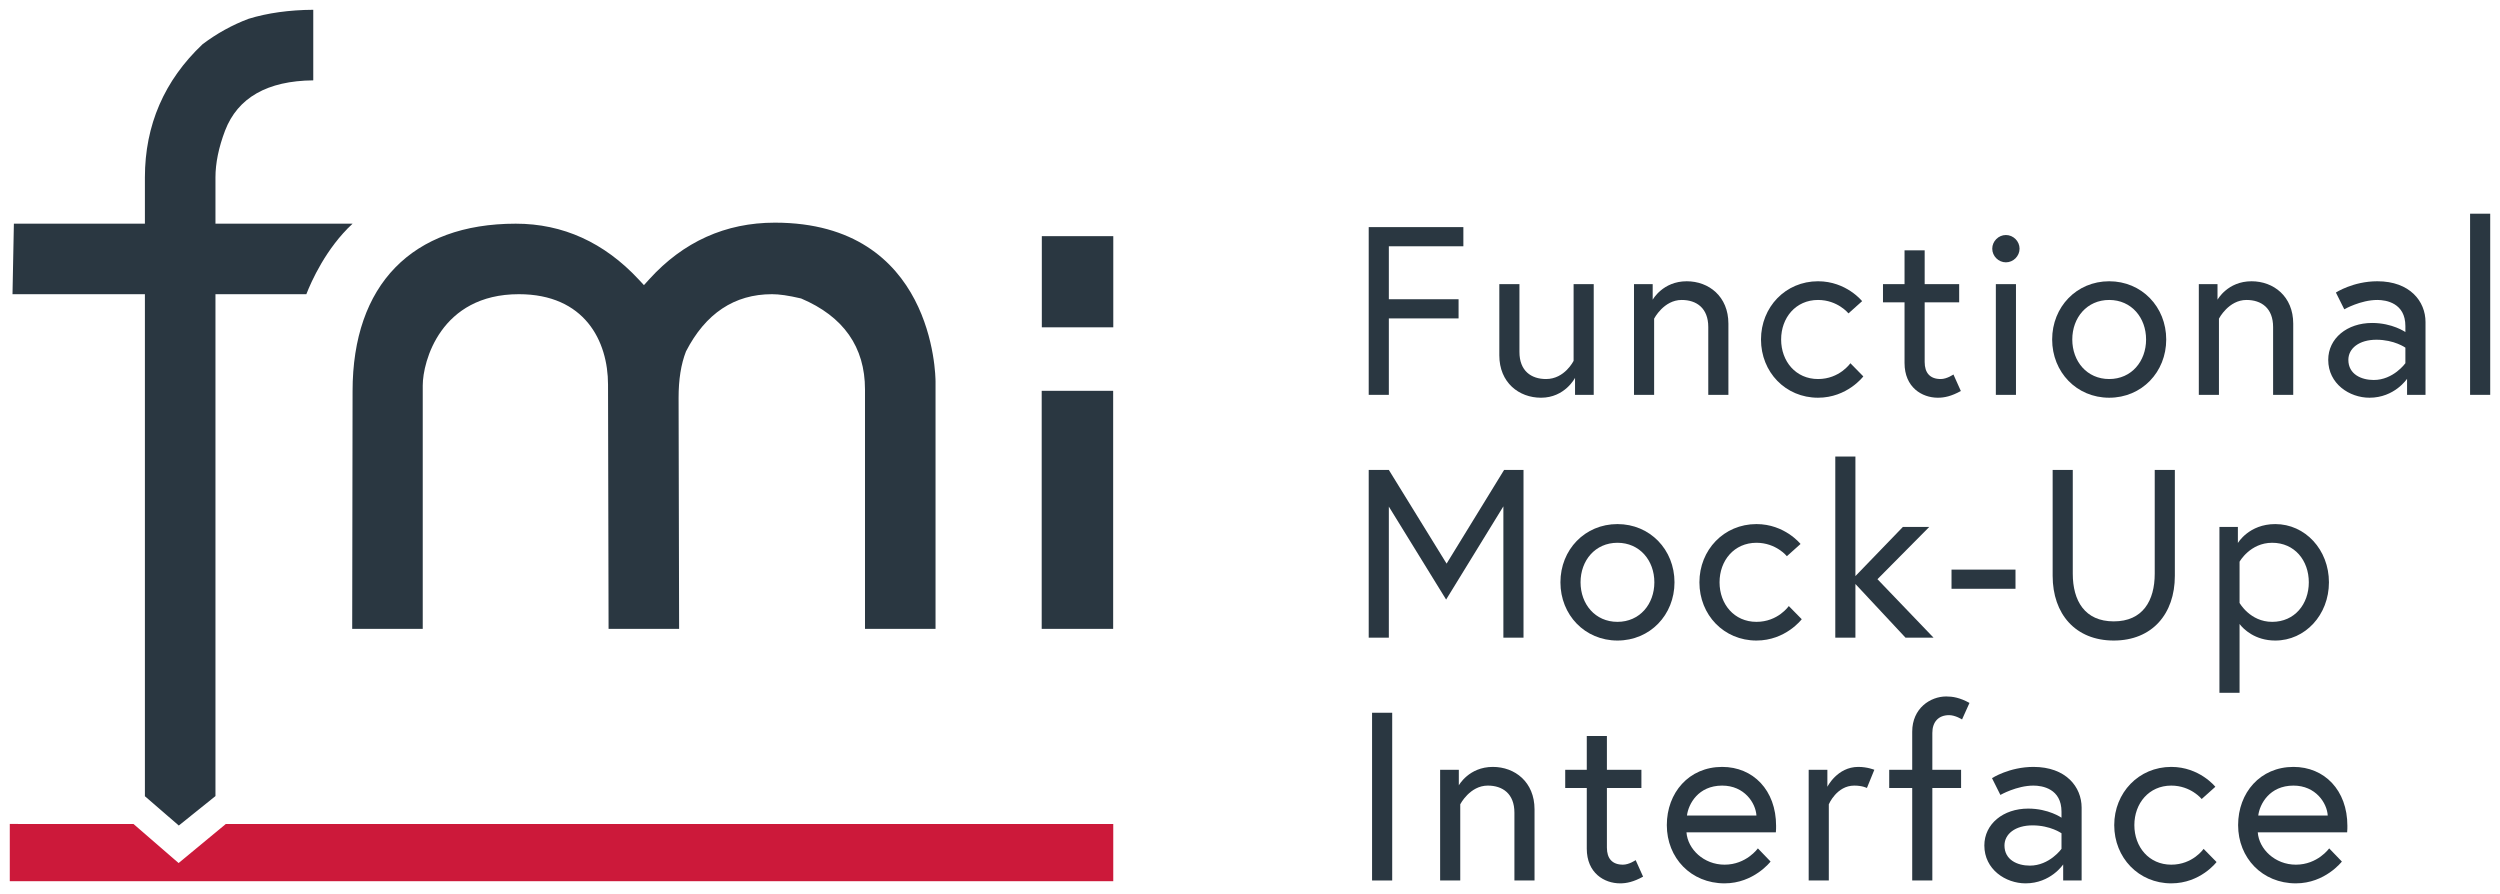
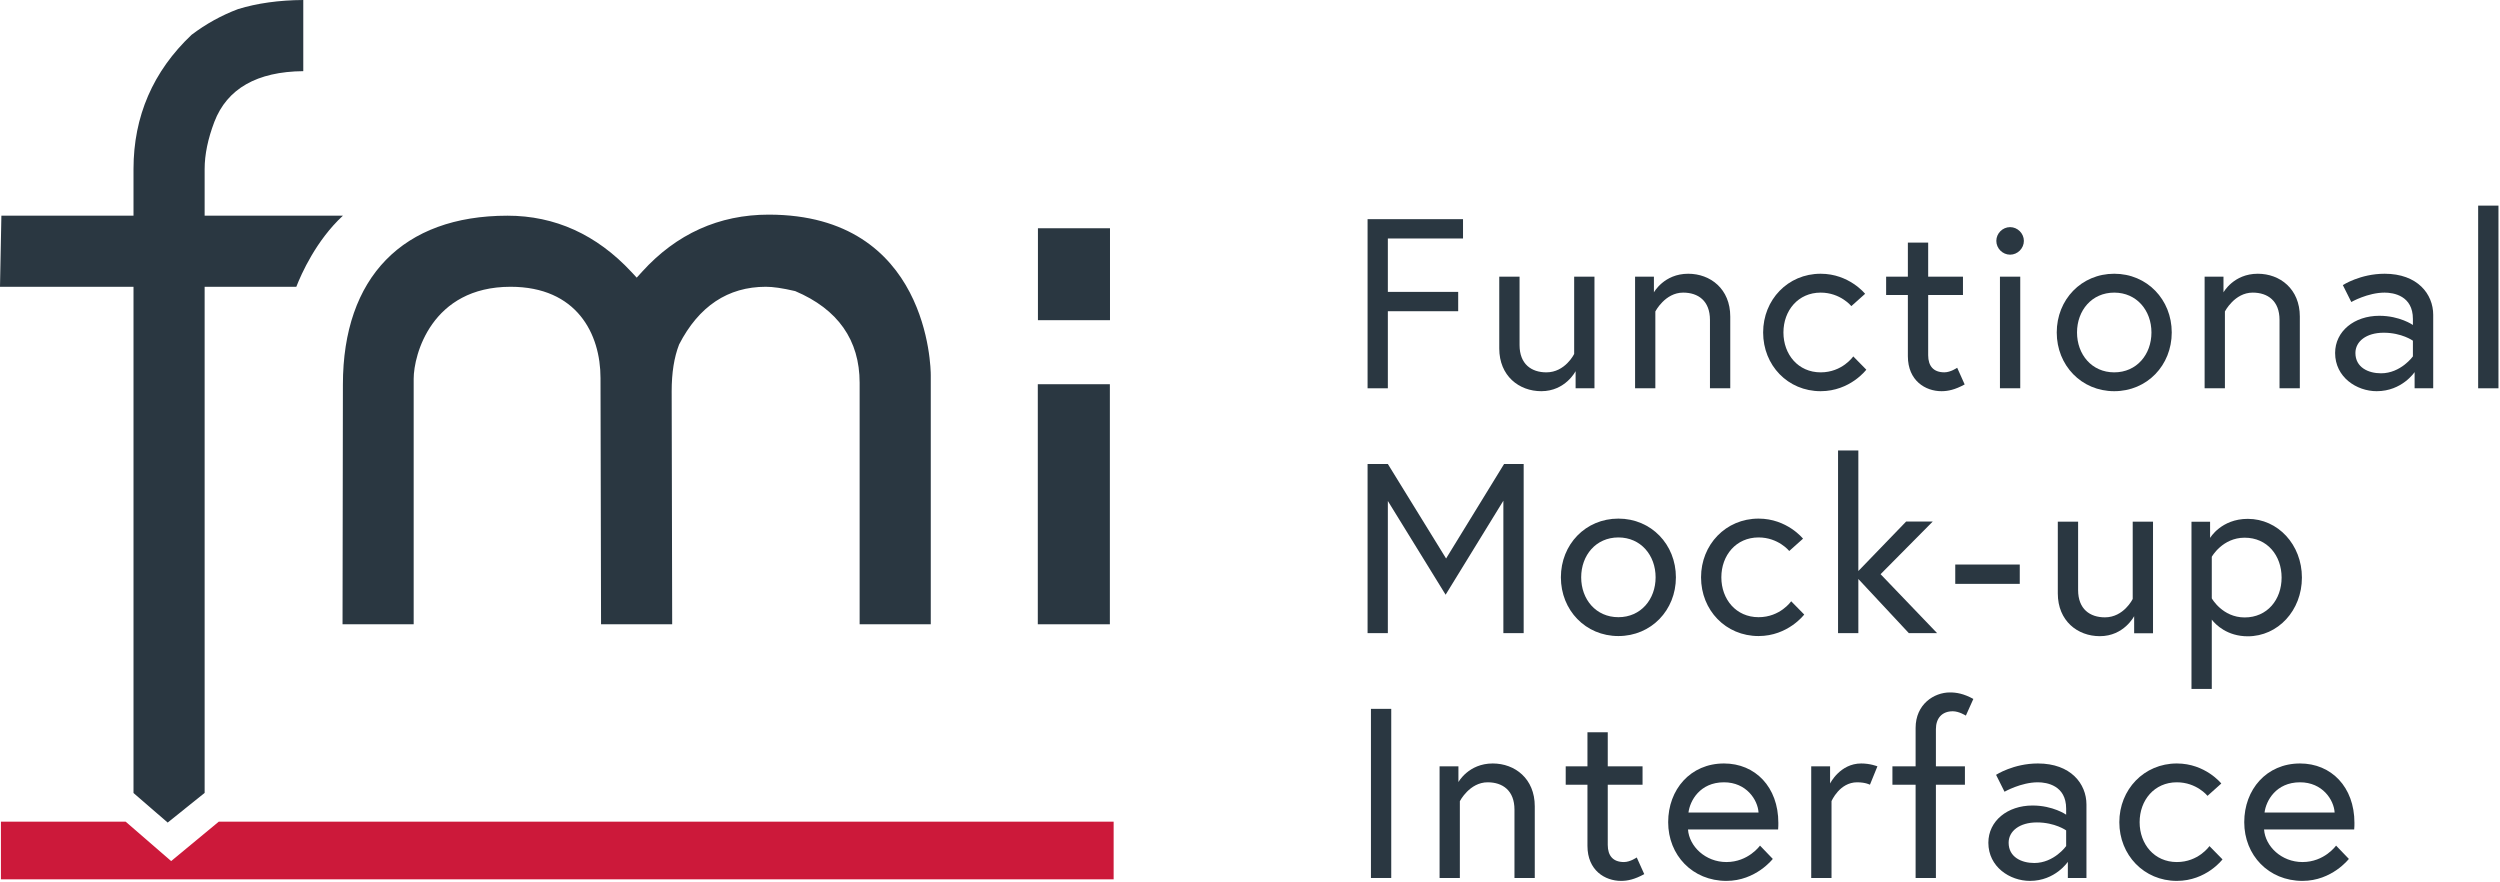
- <svg xmlns="http://www.w3.org/2000/svg" viewBox="0 0 510.911 182.527" height="182.527" width="510.911" xml:space="preserve" id="svg94" version="1.1">
-   <defs id="defs98" />
-   <g transform="matrix(1.333333,0,0,-1.333333,2,180.5267)" id="g102">
-     <g transform="scale(0.1)" id="g104">
-       <path id="path106" style="fill:#cc193a;fill-opacity:1;fill-rule:nonzero;stroke:none" d="M 0,3.352 V 91.031 l 189.609,-0.043 69.133,-59.867 72.348,59.867 H 1691.33 V 3.352 H 0" />
-       <path id="path108" style="fill:#2a3741;fill-opacity:1;fill-rule:nonzero;stroke:none" d="m 1310.81,390.066 v 367.012 c 0,64.961 -32.94,111.863 -97.94,139.414 -19.78,4.629 -33.75,6.543 -44.61,6.543 -57.58,0 -101.92,-29.496 -131.84,-87.73 -7.69,-19.703 -11.32,-43.27 -11.32,-71.082 l 0.8,-354.157 H 917.781 l -0.84,374.317 c 0,67.031 -35.886,138.652 -136.699,138.652 -120.242,0 -147.293,-103.57 -147.293,-139.84 V 390.066 H 524.828 l 0.574,364.297 c 0,163.168 91.168,256.747 250.133,256.747 72.16,0 135.477,-28.731 188.235,-85.352 l 8.226,-8.836 8.109,8.949 c 52.225,57.586 116.995,86.809 192.515,86.809 243.52,0 246.31,-233.946 246.31,-243.899 V 390.066 h -108.12" />
-       <path id="path110" style="fill:#2a3741;fill-opacity:1;fill-rule:nonzero;stroke:none" d="m 1581.64,390.066 v 364.868 h 109.54 V 390.066 h -109.54" />
-       <path id="path112" style="fill:#2a3741;fill-opacity:1;fill-rule:nonzero;stroke:none" d="m 1581.83,852.262 v 139.722 h 109.54 V 852.262 h -109.54" />
-       <path id="path114" style="fill:#2a3741;fill-opacity:1;fill-rule:nonzero;stroke:none" d="M 207.094,133.539 V 903.035 H 4.168 L 6.273,1011.11 H 207.094 v 70.97 c 0,80 29.726,148.63 88.301,204 21.5,16.3 45.566,29.69 70.625,39.06 28.769,8.88 62.324,13.58 99.125,13.81 v -108.16 c -70.317,-0.65 -115.766,-26.55 -135.165,-77.01 -9.796,-25.79 -14.734,-49.89 -14.734,-71.7 v -70.97 H 525.402 C 484.617,973.352 462.012,922.238 454.551,903.035 H 315.246 V 133.77 L 259.047,88.621 207.094,133.539" />
-       <path id="path116" style="fill:#2a3741;fill-opacity:1;fill-rule:nonzero;stroke:none" d="M 2113.72,895.297 H 2220.6 V 865.91 H 2113.72 V 748.754 h -30.85 v 257.096 h 145.08 v -29.381 h -114.23 v -81.172" />
-       <path id="path118" style="fill:#2a3741;fill-opacity:1;fill-rule:nonzero;stroke:none" d="m 2283.05,809.359 v 109.075 h 30.85 V 814.496 c 0,-29.016 18,-41.504 40.77,-41.504 28.64,0 42.24,27.918 42.24,27.918 v 117.524 h 30.85 v -169.68 h -28.65 v 26.074 c 0,0 -15.42,-30.48 -52.15,-30.48 -33.79,0 -63.91,23.136 -63.91,65.011" />
-       <path id="path120" style="fill:#2a3741;fill-opacity:1;fill-rule:nonzero;stroke:none" d="M 2634.18,857.836 V 748.754 h -30.85 v 103.934 c 0,29.023 -17.99,41.507 -40.77,41.507 -27.54,0 -42.23,-28.644 -42.23,-28.644 V 748.754 h -30.85 v 169.68 h 28.65 v -23.871 c 0,0 15.42,28.281 52.15,28.281 33.79,0 63.9,-23.137 63.9,-65.008" />
-       <path id="path122" style="fill:#2a3741;fill-opacity:1;fill-rule:nonzero;stroke:none" d="m 2840.98,777.035 c 0,0 -24.61,-32.687 -69.41,-32.687 -49.96,0 -87.43,39.297 -87.43,89.25 0,49.578 37.47,89.246 87.43,89.246 43.33,0 67.57,-30.489 67.57,-30.489 l -20.93,-18.73 c 0,0 -16.53,20.57 -46.64,20.57 -34.16,0 -56.57,-27.179 -56.57,-60.597 0,-33.43 22.41,-60.606 56.57,-60.606 33.04,0 49.58,24.238 49.58,24.238 l 19.83,-20.195" />
-       <path id="path124" style="fill:#2a3741;fill-opacity:1;fill-rule:nonzero;stroke:none" d="m 2871.11,918.434 h 33.04 v 51.789 h 30.86 v -51.789 h 52.88 V 890.52 h -52.88 v -91.454 c 0,-16.523 8.08,-26.074 24.6,-26.074 9.55,0 19.48,6.981 19.48,6.981 l 11.38,-25.34 c -14.69,-8.086 -25.34,-10.285 -35.26,-10.285 -24.24,0 -51.06,15.793 -51.06,53.254 v 92.918 h -33.04 v 27.914" />
-       <path id="path126" style="fill:#2a3741;fill-opacity:1;fill-rule:nonzero;stroke:none" d="m 3044.1,918.434 h 30.85 v -169.68 h -30.85 z m 15.43,75.293 c 11.38,0 20.92,-9.551 20.92,-20.934 0,-11.383 -9.54,-20.934 -20.92,-20.934 -11.39,0 -20.94,9.551 -20.94,20.934 0,11.383 9.55,20.934 20.94,20.934" />
-       <path id="path128" style="fill:#2a3741;fill-opacity:1;fill-rule:nonzero;stroke:none" d="m 3274.38,833.598 c 0,33.418 -22.4,60.597 -56.55,60.597 -34.16,0 -56.57,-27.179 -56.57,-60.597 0,-33.43 22.41,-60.606 56.57,-60.606 34.15,0 56.55,27.176 56.55,60.606 z m 30.86,0 c 0,-49.953 -37.47,-89.25 -87.41,-89.25 -49.96,0 -87.42,39.297 -87.42,89.25 0,49.949 37.46,89.246 87.42,89.246 49.94,0 87.41,-39.297 87.41,-89.246" />
-       <path id="path130" style="fill:#2a3741;fill-opacity:1;fill-rule:nonzero;stroke:none" d="M 3499.91,857.836 V 748.754 h -30.85 v 103.934 c 0,29.023 -18,41.507 -40.78,41.507 -27.53,0 -42.23,-28.644 -42.23,-28.644 V 748.754 h -30.85 v 169.68 h 28.65 v -23.871 c 0,0 15.42,28.281 52.15,28.281 33.79,0 63.91,-23.137 63.91,-65.008" />
-       <path id="path132" style="fill:#2a3741;fill-opacity:1;fill-rule:nonzero;stroke:none" d="m 3671.81,797.23 v 23.875 c 0,0 -16.89,12.122 -44.44,12.122 -26.45,0 -42.97,-13.223 -42.97,-30.852 0,-22.039 19.83,-30.848 38.92,-30.848 30.12,0 48.49,25.703 48.49,25.703 z m 30.85,63.172 V 748.754 h -28.28 v 24.609 c 0,0 -19.1,-29.015 -57.67,-29.015 -30.48,0 -63.16,21.3 -63.16,58.027 0,33.059 29.01,56.563 67.21,56.563 31.22,0 51.05,-13.954 51.05,-13.954 v 9.18 c 0,35.254 -29.38,40.031 -42.97,40.031 -25.71,0 -50.69,-14.32 -50.69,-14.32 l -12.85,25.703 c 0,0 26.44,17.266 63.54,17.266 49.94,0 73.82,-30.848 73.82,-62.442" />
-       <path id="path134" style="fill:#2a3741;fill-opacity:1;fill-rule:nonzero;stroke:none" d="m 3770.98,1026.41 h 30.85 V 748.754 h -30.85 v 277.656" />
-       <path id="path136" style="fill:#2a3741;fill-opacity:1;fill-rule:nonzero;stroke:none" d="m 2113.72,633.676 88.52,-143.61 88.14,143.61 h 29.76 V 376.582 h -30.86 v 201.266 l -87.77,-142.871 -87.79,142.5 V 376.582 h -30.85 v 257.094 h 30.85" />
-       <path id="path138" style="fill:#2a3741;fill-opacity:1;fill-rule:nonzero;stroke:none" d="m 2520.69,461.422 c 0,33.418 -22.41,60.598 -56.56,60.598 -34.16,0 -56.56,-27.18 -56.56,-60.598 0,-33.426 22.4,-60.606 56.56,-60.606 34.15,0 56.56,27.18 56.56,60.606 z m 30.86,0 c 0,-49.949 -37.47,-89.246 -87.42,-89.246 -49.95,0 -87.41,39.297 -87.41,89.246 0,49.953 37.46,89.25 87.41,89.25 49.95,0 87.42,-39.297 87.42,-89.25" />
-       <path id="path140" style="fill:#2a3741;fill-opacity:1;fill-rule:nonzero;stroke:none" d="m 2746.59,404.859 c 0,0 -24.61,-32.683 -69.42,-32.683 -49.95,0 -87.42,39.297 -87.42,89.246 0,49.582 37.47,89.25 87.42,89.25 43.33,0 67.58,-30.488 67.58,-30.488 l -20.94,-18.731 c 0,0 -16.52,20.567 -46.64,20.567 -34.16,0 -56.56,-27.18 -56.56,-60.598 0,-33.426 22.4,-60.606 56.56,-60.606 33.05,0 49.58,24.239 49.58,24.239 l 19.84,-20.196" />
-       <path id="path142" style="fill:#2a3741;fill-opacity:1;fill-rule:nonzero;stroke:none" d="m 2828.86,458.855 v -82.273 h -30.85 v 277.66 h 30.85 V 470.973 l 72.73,75.293 h 40.4 l -79.34,-80.067 85.95,-89.617 h -42.97 l -76.77,82.273" />
-       <path id="path144" style="fill:#2a3741;fill-opacity:1;fill-rule:nonzero;stroke:none" d="m 2976.16,480.887 h 98.06 v -29.383 h -98.06 v 29.383" />
-       <path id="path146" style="fill:#2a3741;fill-opacity:1;fill-rule:nonzero;stroke:none" d="m 3287.62,633.676 h 30.85 v -162.34 c 0,-58.398 -34.89,-99.16 -93.66,-99.16 -58.76,0 -93.65,40.762 -93.65,99.16 v 162.34 h 30.85 c 0,0 0,-74.196 0,-159.031 0,-41.504 18.36,-73.094 62.8,-73.094 44.44,0 62.81,31.59 62.81,73.094 0,84.835 0,159.031 0,159.031" />
-       <path id="path148" style="fill:#2a3741;fill-opacity:1;fill-rule:nonzero;stroke:none" d="m 3417.65,429.832 c 0,0 16.16,-29.016 49.95,-29.016 34.52,0 56.19,27.18 56.19,60.606 0,33.418 -21.67,60.598 -56.19,60.598 -33.79,0 -49.95,-29.016 -49.95,-29.016 z m -2.57,116.434 v -24.61 c 0,0 16.9,29.016 57.3,29.016 45.9,0 82.26,-39.297 82.26,-89.25 0,-49.949 -36.36,-89.246 -82.26,-89.246 -31.22,0 -48.85,17.625 -54.73,25.34 V 292.109 h -30.85 v 254.157 h 28.28" />
-       <path id="path150" style="fill:#2a3741;fill-opacity:1;fill-rule:nonzero;stroke:none" d="m 2088.01,261.5 h 30.86 V 4.398 h -30.86 V 261.5" />
-       <path id="path152" style="fill:#2a3741;fill-opacity:1;fill-rule:nonzero;stroke:none" d="M 2337.03,113.48 V 4.398 h -30.84 V 108.34 c 0,29.019 -18,41.5 -40.78,41.5 -27.54,0 -42.23,-28.641 -42.23,-28.641 V 4.398 h -30.85 V 174.09 h 28.65 v -23.879 c 0,0 15.42,28.277 52.15,28.277 33.79,0 63.9,-23.136 63.9,-65.008" />
-       <path id="path154" style="fill:#2a3741;fill-opacity:1;fill-rule:nonzero;stroke:none" d="m 2384.06,174.09 h 33.04 v 51.781 h 30.86 V 174.09 h 52.88 v -27.918 h -52.88 V 54.711 c 0,-16.52 8.08,-26.07 24.6,-26.07 9.55,0 19.47,6.981 19.47,6.981 l 11.39,-25.34 C 2488.72,2.191 2478.08,0 2468.16,0 2443.92,0 2417.1,15.789 2417.1,53.25 v 92.922 h -33.04 v 27.918" />
-       <path id="path156" style="fill:#2a3741;fill-opacity:1;fill-rule:nonzero;stroke:none" d="m 2677.15,103.93 c -1.09,19.101 -18.36,45.91 -52.52,45.91 -36.73,0 -51.78,-28.281 -53.98,-45.91 z m 30.12,-15.789 c 0,-3.309 0,-5.879 -0.36,-9.922 h -137 c 1.84,-25.699 26.44,-49.578 58.39,-49.578 33.43,0 51.06,24.98 51.06,24.98 l 19.46,-20.199 c 0,0 -25.7,-33.422 -70.52,-33.422 -51.41,0 -88.51,38.922 -88.51,89.25 0,49.582 33.8,89.238 84.84,89.238 47.39,0 82.64,-35.617 82.64,-90.347" />
-       <path id="path158" style="fill:#2a3741;fill-opacity:1;fill-rule:nonzero;stroke:none" d="m 2857.86,174.09 -11.38,-27.918 c 0,0 -6.61,3.668 -19.46,3.668 -26.82,0 -38.94,-28.641 -38.94,-28.641 V 4.398 h -30.85 V 174.09 h 28.65 v -26.078 c 0,0 15.06,30.476 47.38,30.476 13.95,0 24.6,-4.398 24.6,-4.398" />
-       <path id="path160" style="fill:#2a3741;fill-opacity:1;fill-rule:nonzero;stroke:none" d="m 2880.65,174.09 h 35.26 v 58.39 c 0,35.989 27.91,53.989 52.15,53.989 9.92,0 20.94,-1.828 35.63,-9.91 l -11.39,-25.34 c 0,0 -10.28,6.601 -19.83,6.601 -16.53,0 -25.71,-10.64 -25.71,-27.179 V 174.09 h 44.07 v -27.918 h -44.07 V 4.398 h -30.85 V 146.172 h -35.26 v 27.918" />
-       <path id="path162" style="fill:#2a3741;fill-opacity:1;fill-rule:nonzero;stroke:none" d="m 3144.73,52.879 v 23.883 c 0,0 -16.89,12.109 -44.44,12.109 -26.45,0 -42.97,-13.223 -42.97,-30.84 0,-22.051 19.83,-30.852 38.92,-30.852 30.12,0 48.49,25.699 48.49,25.699 z m 30.85,63.172 V 4.398 H 3147.3 V 29.012 c 0,0 -19.1,-29.012 -57.67,-29.012 -30.48,0 -63.16,21.301 -63.16,58.031 0,33.051 29.01,56.559 67.21,56.559 31.22,0 51.05,-13.961 51.05,-13.961 v 9.18 c 0,35.261 -29.38,40.031 -42.97,40.031 -25.71,0 -50.69,-14.309 -50.69,-14.309 l -12.85,25.699 c 0,0 26.44,17.258 63.54,17.258 49.94,0 73.82,-30.847 73.82,-62.437" />
-       <path id="path164" style="fill:#2a3741;fill-opacity:1;fill-rule:nonzero;stroke:none" d="m 3382.38,32.68 c 0,0 -24.61,-32.68 -69.42,-32.68 -49.95,0 -87.41,39.289 -87.41,89.25 0,49.582 37.46,89.238 87.41,89.238 43.33,0 67.58,-30.476 67.58,-30.476 l -20.94,-18.731 c 0,0 -16.53,20.559 -46.64,20.559 -34.16,0 -56.56,-27.18 -56.56,-60.59 0,-33.43 22.4,-60.609 56.56,-60.609 33.05,0 49.58,24.238 49.58,24.238 l 19.84,-20.199" />
-       <path id="path166" style="fill:#2a3741;fill-opacity:1;fill-rule:nonzero;stroke:none" d="m 3552.8,103.93 c -1.1,19.101 -18.36,45.91 -52.52,45.91 -36.73,0 -51.79,-28.281 -53.99,-45.91 z m 30.11,-15.789 c 0,-3.309 0,-5.879 -0.36,-9.922 h -137 c 1.85,-25.699 26.45,-49.578 58.4,-49.578 33.43,0 51.05,24.98 51.05,24.98 l 19.47,-20.199 c 0,0 -25.71,-33.422 -70.52,-33.422 -51.42,0 -88.52,38.922 -88.52,89.25 0,49.582 33.8,89.238 84.85,89.238 47.38,0 82.63,-35.617 82.63,-90.347" />
+ <svg xmlns="http://www.w3.org/2000/svg" width="100%" height="100%" viewBox="0 0 380 134" version="1.1" xml:space="preserve" style="fill-rule:evenodd;clip-rule:evenodd;stroke-linejoin:round;stroke-miterlimit:2;">
+   <g transform="matrix(1,0,0,1,-3.6098,-3.65115)">
+     <g id="FMI">
+       <g transform="matrix(1,0,0,-1,0,265.852)">
+         <path d="M3.75,128.543L3.75,137.309L22.711,137.305L29.625,131.317L36.859,137.305L172.883,137.305L172.883,128.543L3.75,128.543Z" style="fill:rgb(204,25,58);fill-rule:nonzero;" />
+       </g>
+       <g transform="matrix(1,0,0,1,-0.558201,-0.0988471)">
+         <g transform="matrix(1,0,0,-1,0,135.012)">
+           <path d="M134.832,36.375L134.832,73.074C134.832,79.571 131.535,84.262 125.035,87.016C123.059,87.477 121.664,87.672 120.574,87.672C114.816,87.672 110.383,84.719 107.391,78.899C106.625,76.926 106.262,74.571 106.262,71.789L106.34,36.375L95.527,36.375L95.445,73.805C95.445,80.508 91.855,87.672 81.773,87.672C69.75,87.672 67.047,77.313 67.047,73.688L67.047,36.375L56.234,36.375L56.289,72.805C56.289,89.121 65.406,98.477 81.305,98.477C88.52,98.477 94.852,95.606 100.129,89.942L100.949,89.059L101.762,89.953C106.984,95.711 113.461,98.637 121.012,98.637C145.363,98.637 145.645,75.239 145.645,74.246L145.645,36.375L134.832,36.375Z" style="fill:rgb(42,55,65);fill-rule:nonzero;" />
+         </g>
+         <g transform="matrix(1,0,0,-1,0,160.792)">
+           <rect x="161.914" y="62.152" width="10.953" height="36.488" style="fill:rgb(42,55,65);" />
+         </g>
+         <g transform="matrix(1,0,0,-1,0,90.863)">
+           <rect x="161.934" y="38.445" width="10.953" height="13.973" style="fill:rgb(42,55,65);" />
+         </g>
+         <g transform="matrix(1,0,0,-1,0,132.531)">
+           <path d="M24.461,8.242L24.461,85.187L4.168,85.187L4.379,95.996L24.461,95.996L24.461,103.093C24.461,111.093 27.434,117.957 33.289,123.492C35.441,125.125 37.848,126.461 40.352,127.398C43.23,128.289 46.586,128.758 50.266,128.781L50.266,117.965C43.234,117.898 38.688,115.308 36.75,110.261C35.77,107.683 35.273,105.273 35.273,103.093L35.273,95.996L56.289,95.996C52.211,92.222 49.953,87.109 49.207,85.187L35.273,85.187L35.273,8.261L29.656,3.75L24.461,8.242Z" style="fill:rgb(42,55,65);fill-rule:nonzero;" />
+         </g>
+         <g transform="matrix(1,0,0,-1,0,99.833)">
+           <path d="M215.121,51.716L225.813,51.716L225.813,48.778L215.121,48.778L215.121,37.063L212.039,37.063L212.039,62.77L226.547,62.77L226.547,59.833L215.121,59.833L215.121,51.716Z" style="fill:rgb(42,55,65);fill-rule:nonzero;" />
+         </g>
+         <g transform="matrix(1,0,0,-1,0,109.012)">
+           <path d="M232.055,52.301L232.055,63.211L235.141,63.211L235.141,52.817C235.141,49.914 236.941,48.664 239.219,48.664C242.082,48.664 243.441,51.457 243.441,51.457L243.441,63.211L246.527,63.211L246.527,46.242L243.66,46.242L243.66,48.848C243.66,48.848 242.117,45.801 238.445,45.801C235.066,45.801 232.055,48.117 232.055,52.301" style="fill:rgb(42,55,65);fill-rule:nonzero;" />
+         </g>
+         <g transform="matrix(1,0,0,-1,84.8992,146.25)">
+           <path d="M232.055,52.301L232.055,63.211L235.141,63.211L235.141,52.817C235.141,49.914 236.941,48.664 239.219,48.664C242.082,48.664 243.441,51.457 243.441,51.457L243.441,63.211L246.527,63.211L246.527,46.242L243.66,46.242L243.66,48.848C243.66,48.848 242.117,45.801 238.445,45.801C235.066,45.801 232.055,48.117 232.055,52.301" style="fill:rgb(42,55,65);fill-rule:nonzero;" />
+         </g>
+         <g transform="matrix(1,0,0,-1,0,108.129)">
+           <path d="M267.168,56.266L267.168,45.359L264.082,45.359L264.082,55.754C264.082,58.656 262.285,59.902 260.008,59.902C257.254,59.902 255.781,57.039 255.781,57.039L255.781,45.359L252.699,45.359L252.699,62.328L255.563,62.328L255.563,59.941C255.563,59.941 257.105,62.77 260.777,62.77C264.156,62.77 267.168,60.453 267.168,56.266" style="fill:rgb(42,55,65);fill-rule:nonzero;" />
+         </g>
+         <g transform="matrix(1,0,0,-1,0,108.57)">
+           <path d="M287.848,48.629C287.848,48.629 285.387,45.359 280.906,45.359C275.91,45.359 272.164,49.289 272.164,54.285C272.164,59.242 275.91,63.211 280.906,63.211C285.238,63.211 287.664,60.16 287.664,60.16L285.57,58.289C285.57,58.289 283.918,60.343 280.906,60.343C277.492,60.343 275.25,57.625 275.25,54.285C275.25,50.941 277.492,48.222 280.906,48.222C284.211,48.222 285.863,50.648 285.863,50.648L287.848,48.629Z" style="fill:rgb(42,55,65);fill-rule:nonzero;" />
+         </g>
+         <g transform="matrix(1,0,0,-1,0,103.832)">
+           <path d="M290.859,58.031L294.164,58.031L294.164,63.211L297.25,63.211L297.25,58.031L302.539,58.031L302.539,55.238L297.25,55.238L297.25,46.094C297.25,44.441 298.059,43.488 299.711,43.488C300.668,43.488 301.66,44.184 301.66,44.184L302.797,41.648C301.328,40.84 300.262,40.621 299.27,40.621C296.848,40.621 294.164,42.199 294.164,45.949L294.164,55.238L290.859,55.238L290.859,58.031Z" style="fill:rgb(42,55,65);fill-rule:nonzero;" />
+         </g>
+         <g transform="matrix(1,0,0,-1,0,101.043)">
+           <path d="M308.16,55.242L311.246,55.242L311.246,38.273L308.16,38.273L308.16,55.242ZM309.703,62.77C310.84,62.77 311.797,61.816 311.797,60.676C311.797,59.539 310.84,58.582 309.703,58.582C308.563,58.582 307.609,59.539 307.609,60.676C307.609,61.816 308.563,62.77 309.703,62.77" style="fill:rgb(42,55,65);fill-rule:nonzero;" />
+         </g>
+         <g transform="matrix(1,0,0,-1,0,108.57)">
+           <path d="M331.188,54.285C331.188,57.625 328.949,60.343 325.531,60.343C322.117,60.343 319.875,57.625 319.875,54.285C319.875,50.941 322.117,48.222 325.531,48.222C328.949,48.222 331.188,50.941 331.188,54.285M334.273,54.285C334.273,49.289 330.527,45.359 325.531,45.359C320.539,45.359 316.793,49.289 316.793,54.285C316.793,59.281 320.539,63.211 325.531,63.211C330.527,63.211 334.273,59.281 334.273,54.285" style="fill:rgb(42,55,65);fill-rule:nonzero;" />
+         </g>
+         <g transform="matrix(1,0,0,-1,0,108.129)">
+           <path d="M353.742,56.266L353.742,45.359L350.656,45.359L350.656,55.754C350.656,58.656 348.855,59.902 346.578,59.902C343.824,59.902 342.355,57.039 342.355,57.039L342.355,45.359L339.27,45.359L339.27,62.328L342.137,62.328L342.137,59.941C342.137,59.941 343.676,62.77 347.352,62.77C350.73,62.77 353.742,60.453 353.742,56.266" style="fill:rgb(42,55,65);fill-rule:nonzero;" />
+         </g>
+         <g transform="matrix(1,0,0,-1,0,108.57)">
+           <path d="M370.93,50.648L370.93,53.035C370.93,53.035 369.242,54.246 366.488,54.246C363.844,54.246 362.191,52.925 362.191,51.164C362.191,48.961 364.172,48.078 366.082,48.078C369.094,48.078 370.93,50.648 370.93,50.648M374.016,56.965L374.016,45.8L371.188,45.8L371.188,48.261C371.188,48.261 369.277,45.359 365.422,45.359C362.375,45.359 359.105,47.488 359.105,51.164C359.105,54.468 362.008,56.82 365.828,56.82C368.949,56.82 370.93,55.422 370.93,55.422L370.93,56.34C370.93,59.867 367.992,60.343 366.633,60.343C364.063,60.343 361.566,58.914 361.566,58.914L360.281,61.484C360.281,61.484 362.926,63.211 366.633,63.211C371.629,63.211 374.016,60.125 374.016,56.965" style="fill:rgb(42,55,65);fill-rule:nonzero;" />
+         </g>
+         <g transform="matrix(1,0,0,-1,0,97.774)">
+           <rect x="380.848" y="35.004" width="3.086" height="27.766" style="fill:rgb(42,55,65);" />
+         </g>
+         <g transform="matrix(1,0,0,-1,0,174.265)">
+           <path d="M215.121,99.988L223.973,85.624L232.789,99.988L235.766,99.988L235.766,74.277L232.68,74.277L232.68,94.406L223.902,80.117L215.121,94.367L215.121,74.277L212.039,74.277L212.039,99.988L215.121,99.988Z" style="fill:rgb(42,55,65);fill-rule:nonzero;" />
+         </g>
+         <g transform="matrix(1,0,0,-1,0,183.008)">
+           <path d="M255.82,91.504C255.82,94.848 253.578,97.567 250.164,97.567C246.746,97.567 244.508,94.848 244.508,91.504C244.508,88.16 246.746,85.445 250.164,85.445C253.578,85.445 255.82,88.16 255.82,91.504M258.906,91.504C258.906,86.512 255.156,82.578 250.164,82.578C245.168,82.578 241.422,86.512 241.422,91.504C241.422,96.5 245.168,100.43 250.164,100.43C255.156,100.43 258.906,96.5 258.906,91.504" style="fill:rgb(42,55,65);fill-rule:nonzero;" />
+         </g>
+         <g transform="matrix(1,0,0,-1,0,183.008)">
+           <path d="M278.41,85.848C278.41,85.848 275.949,82.578 271.469,82.578C266.473,82.578 262.727,86.508 262.727,91.504C262.727,96.461 266.473,100.43 271.469,100.43C275.801,100.43 278.227,97.379 278.227,97.379L276.133,95.508C276.133,95.508 274.48,97.567 271.469,97.567C268.051,97.567 265.813,94.848 265.813,91.504C265.813,88.16 268.051,85.445 271.469,85.445C274.773,85.445 276.426,87.867 276.426,87.867L278.41,85.848Z" style="fill:rgb(42,55,65);fill-rule:nonzero;" />
+         </g>
+         <g transform="matrix(1,0,0,-1,0,172.207)">
+           <path d="M286.637,80.449L286.637,72.219L283.551,72.219L283.551,99.988L286.637,99.988L286.637,81.66L293.906,89.187L297.949,89.187L290.016,81.18L298.609,72.219L294.313,72.219L286.637,80.449Z" style="fill:rgb(42,55,65);fill-rule:nonzero;" />
+         </g>
+         <g transform="matrix(1,0,0,-1,0,182.056)">
+           <rect x="301.367" y="89.559" width="9.805" height="2.938" style="fill:rgb(42,55,65);" />
+         </g>
+         <g transform="matrix(1,0,0,-1,-5.1568,191.05)">
+           <path d="M345.516,96.352C345.516,96.352 347.133,93.449 350.512,93.449C353.961,93.449 356.129,96.164 356.129,99.508C356.129,102.852 353.961,105.571 350.512,105.571C347.133,105.571 345.516,102.668 345.516,102.668L345.516,96.352ZM345.258,107.992L345.258,105.532C345.258,105.532 346.949,108.434 350.988,108.434C355.578,108.434 359.215,104.504 359.215,99.508C359.215,94.512 355.578,90.582 350.988,90.582C347.867,90.582 346.102,92.348 345.516,93.117L345.516,82.578L342.43,82.578L342.43,107.992L345.258,107.992Z" style="fill:rgb(42,55,65);fill-rule:nonzero;" />
+         </g>
+         <g transform="matrix(1,0,0,-1,0,248.699)">
+           <rect x="212.551" y="111.496" width="3.086" height="25.707" style="fill:rgb(42,55,65);" />
+         </g>
+         <g transform="matrix(1,0,0,-1,0,257)">
+           <path d="M237.453,130.703L237.453,119.797L234.367,119.797L234.367,130.187C234.367,133.09 232.57,134.34 230.293,134.34C227.539,134.34 226.066,131.473 226.066,131.473L226.066,119.797L222.984,119.797L222.984,136.766L225.848,136.766L225.848,134.375C225.848,134.375 227.391,137.203 231.063,137.203C234.441,137.203 237.453,134.891 237.453,130.703" style="fill:rgb(42,55,65);fill-rule:nonzero;" />
+         </g>
+         <g transform="matrix(1,0,0,-1,0,252.704)">
+           <path d="M242.156,132.47L245.461,132.47L245.461,137.645L248.547,137.645L248.547,132.47L253.836,132.47L253.836,129.677L248.547,129.677L248.547,120.528C248.547,118.876 249.355,117.923 251.008,117.923C251.961,117.923 252.953,118.622 252.953,118.622L254.094,116.087C252.621,115.278 251.559,115.059 250.566,115.059C248.141,115.059 245.461,116.638 245.461,120.384L245.461,129.677L242.156,129.677L242.156,132.47Z" style="fill:rgb(42,55,65);fill-rule:nonzero;" />
+         </g>
+         <g transform="matrix(1,0,0,-1,0,257.442)">
+           <path d="M271.465,130.192C271.355,132.098 269.629,134.782 266.215,134.782C262.539,134.782 261.035,131.954 260.816,130.192L271.465,130.192ZM274.477,128.61C274.477,128.282 274.477,128.024 274.441,127.618L260.742,127.618C260.926,125.047 263.387,122.661 266.582,122.661C269.922,122.661 271.688,125.161 271.688,125.161L273.633,123.137C273.633,123.137 271.063,119.797 266.582,119.797C261.438,119.797 257.73,123.688 257.73,128.719C257.73,133.68 261.109,137.645 266.215,137.645C270.953,137.645 274.477,134.083 274.477,128.61" style="fill:rgb(42,55,65);fill-rule:nonzero;" />
+         </g>
+         <g transform="matrix(1,0,0,-1,0,257.004)">
+           <path d="M289.535,136.77L288.398,133.977C288.398,133.977 287.738,134.344 286.453,134.344C283.77,134.344 282.559,131.481 282.559,131.481L282.559,119.797L279.473,119.797L279.473,136.77L282.34,136.77L282.34,134.16C282.34,134.16 283.844,137.207 287.074,137.207C288.473,137.207 289.535,136.77 289.535,136.77" style="fill:rgb(42,55,65);fill-rule:nonzero;" />
+         </g>
+         <g transform="matrix(1,0,0,-1,0,246.207)">
+           <path d="M291.816,125.973L295.34,125.973L295.34,131.809C295.34,135.41 298.133,137.207 300.555,137.207C301.547,137.207 302.648,137.027 304.117,136.219L302.98,133.684C302.98,133.684 301.953,134.344 300.996,134.344C299.344,134.344 298.426,133.281 298.426,131.625L298.426,125.973L302.836,125.973L302.836,123.18L298.426,123.18L298.426,109L295.34,109L295.34,123.18L291.816,123.18L291.816,125.973Z" style="fill:rgb(42,55,65);fill-rule:nonzero;" />
+         </g>
+         <g transform="matrix(1,0,0,-1,0,257.442)">
+           <path d="M318.223,125.087L318.223,127.473C318.223,127.473 316.535,128.684 313.777,128.684C311.133,128.684 309.48,127.36 309.48,125.598C309.48,123.395 311.465,122.516 313.375,122.516C316.387,122.516 318.223,125.087 318.223,125.087M321.309,131.403L321.309,120.235L318.48,120.235L318.48,122.696C318.48,122.696 316.57,119.797 312.715,119.797C309.664,119.797 306.398,121.926 306.398,125.598C306.398,128.903 309.297,131.254 313.117,131.254C316.238,131.254 318.223,129.86 318.223,129.86L318.223,130.778C318.223,134.305 315.285,134.782 313.926,134.782C311.355,134.782 308.855,133.348 308.855,133.348L307.57,135.919C307.57,135.919 310.215,137.645 313.926,137.645C318.922,137.645 321.309,134.563 321.309,131.403" style="fill:rgb(42,55,65);fill-rule:nonzero;" />
+         </g>
+         <g transform="matrix(1,0,0,-1,0,257.442)">
+           <path d="M341.988,123.067C341.988,123.067 339.527,119.797 335.047,119.797C330.051,119.797 326.305,123.727 326.305,128.719C326.305,133.68 330.051,137.645 335.047,137.645C339.379,137.645 341.805,134.598 341.805,134.598L339.711,132.723C339.711,132.723 338.059,134.782 335.047,134.782C331.629,134.782 329.391,132.063 329.391,128.719C329.391,125.379 331.629,122.661 335.047,122.661C338.352,122.661 340.004,125.087 340.004,125.087L341.988,123.067Z" style="fill:rgb(42,55,65);fill-rule:nonzero;" />
+         </g>
+         <g transform="matrix(1,0,0,-1,0,257.442)">
+           <path d="M359.031,130.192C358.922,132.098 357.195,134.782 353.777,134.782C350.105,134.782 348.598,131.954 348.379,130.192L359.031,130.192ZM362.043,128.61C362.043,128.282 362.043,128.024 362.004,127.618L348.305,127.618C348.488,125.047 350.949,122.661 354.145,122.661C357.488,122.661 359.25,125.161 359.25,125.161L361.195,123.137C361.195,123.137 358.625,119.797 354.145,119.797C349.004,119.797 345.293,123.688 345.293,128.719C345.293,133.68 348.672,137.645 353.777,137.645C358.516,137.645 362.043,134.083 362.043,128.61" style="fill:rgb(42,55,65);fill-rule:nonzero;" />
+         </g>
+       </g>
    </g>
  </g>
</svg>
